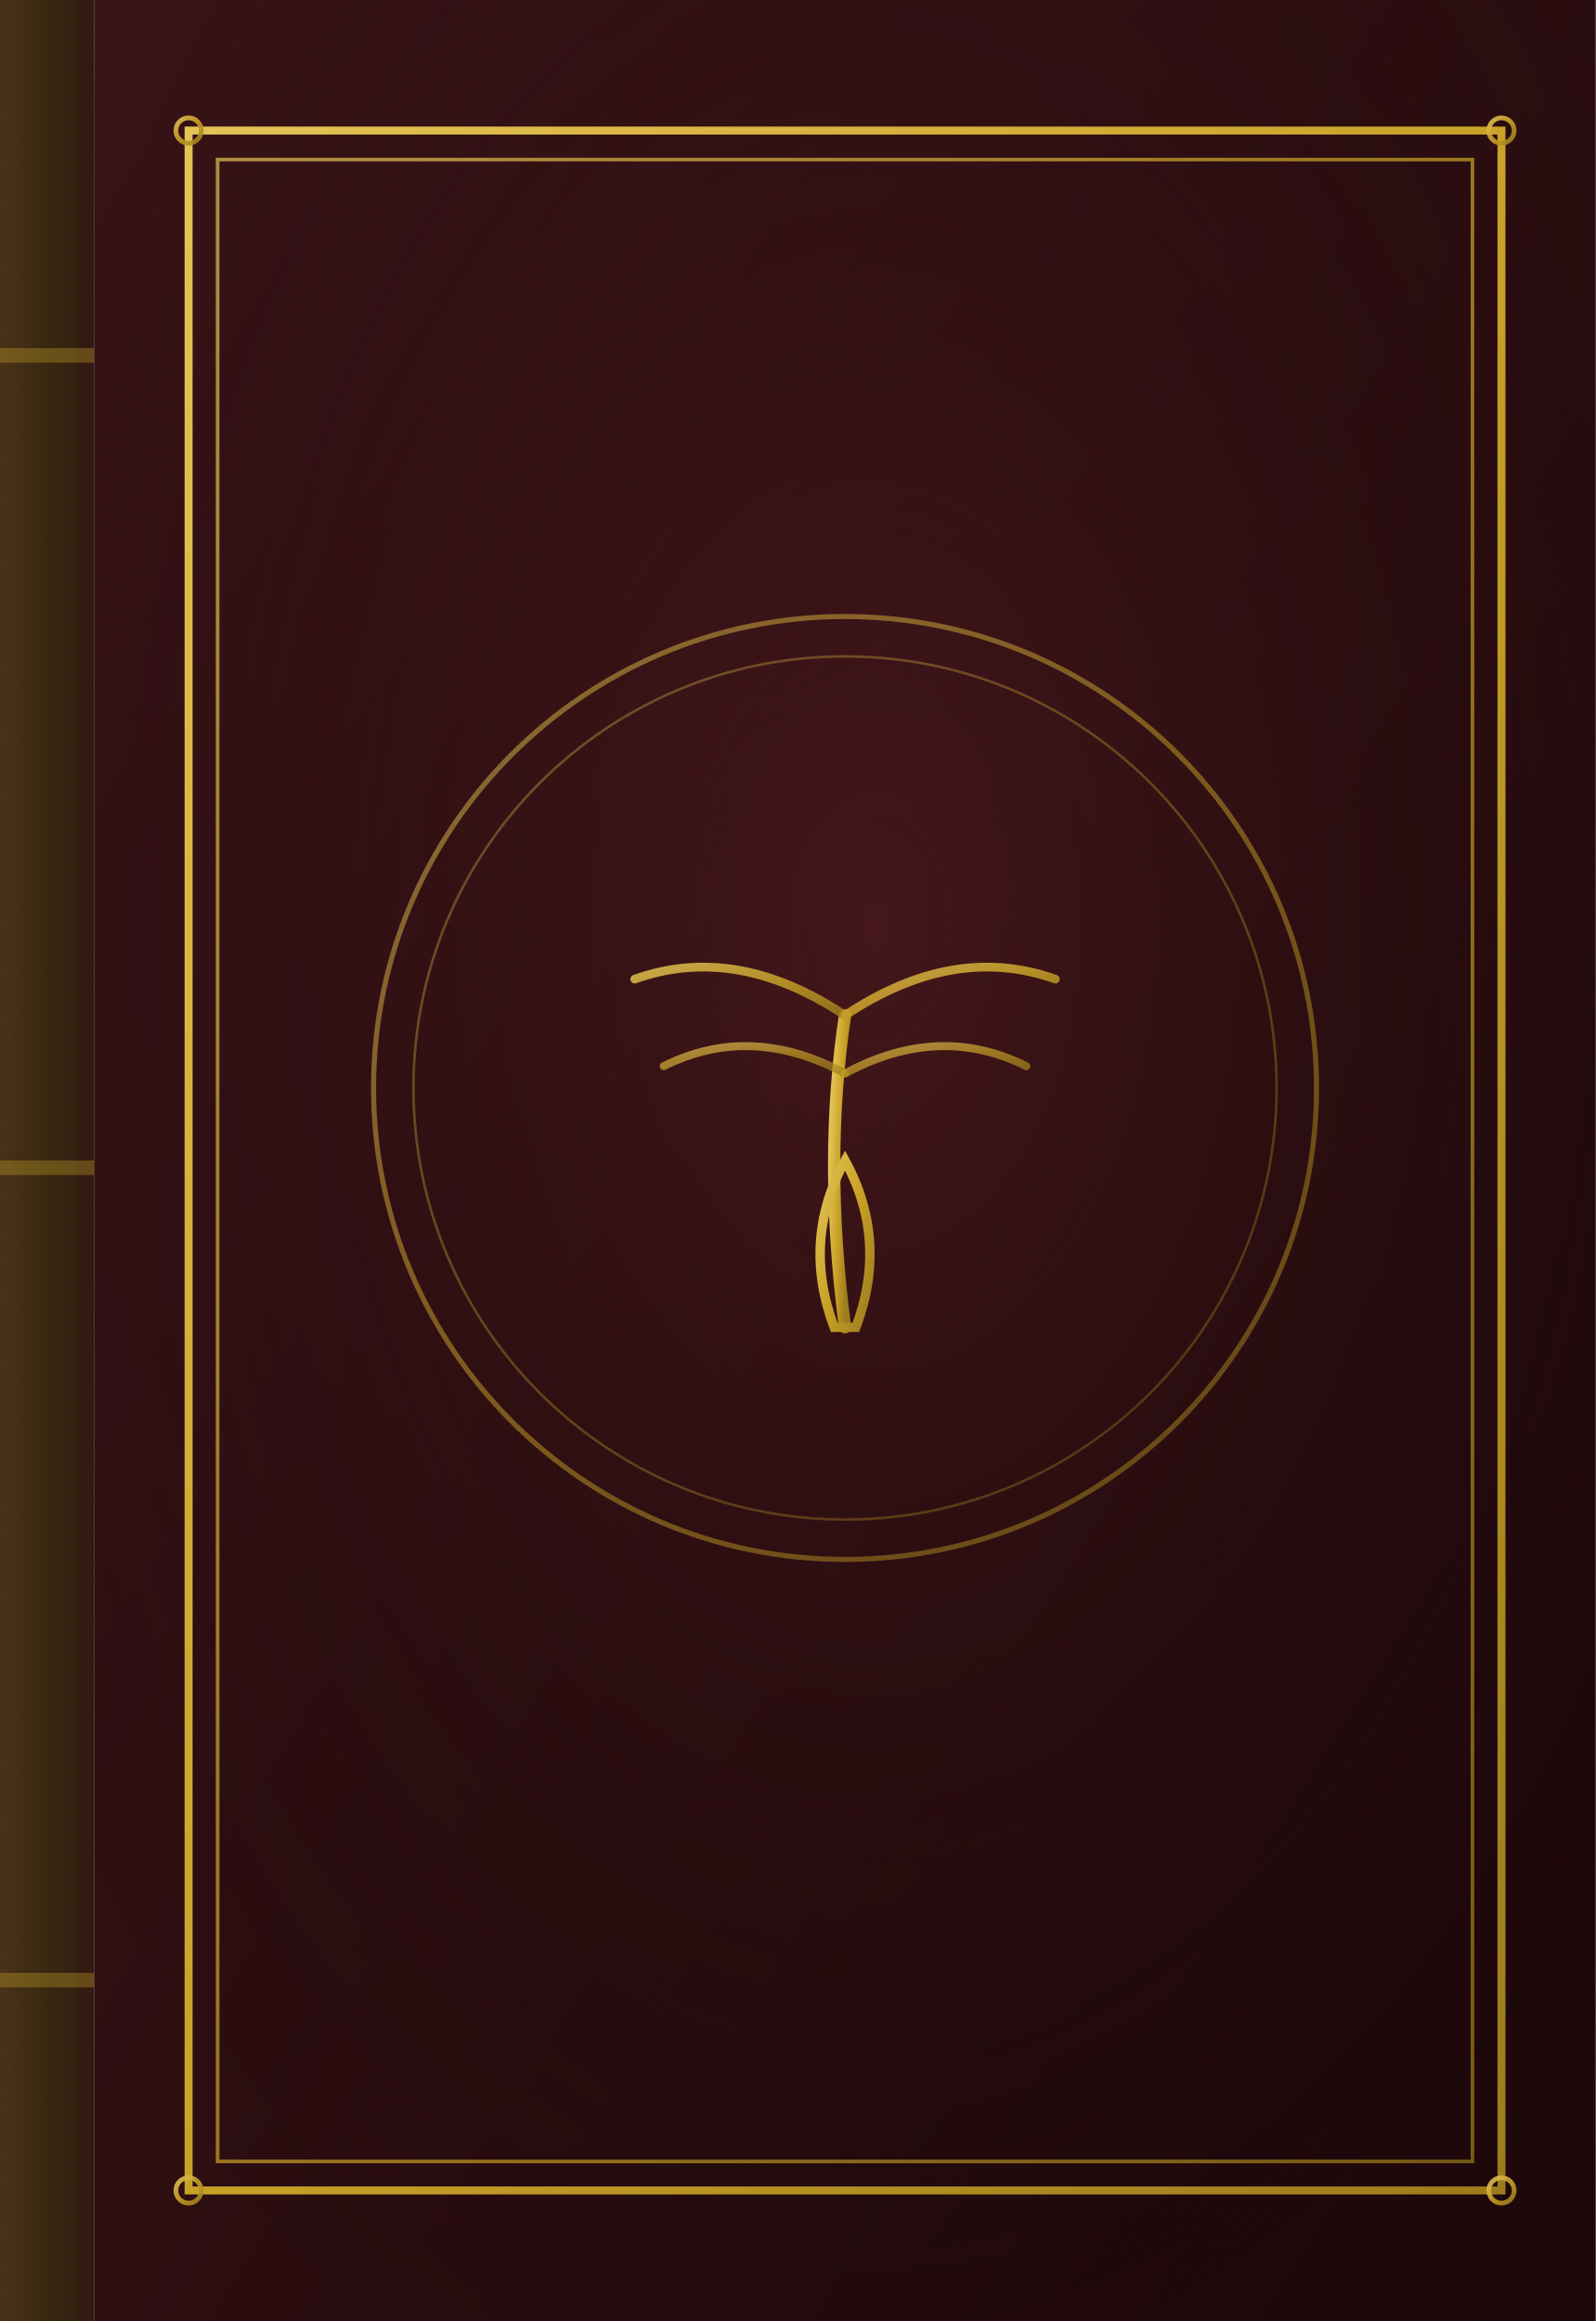
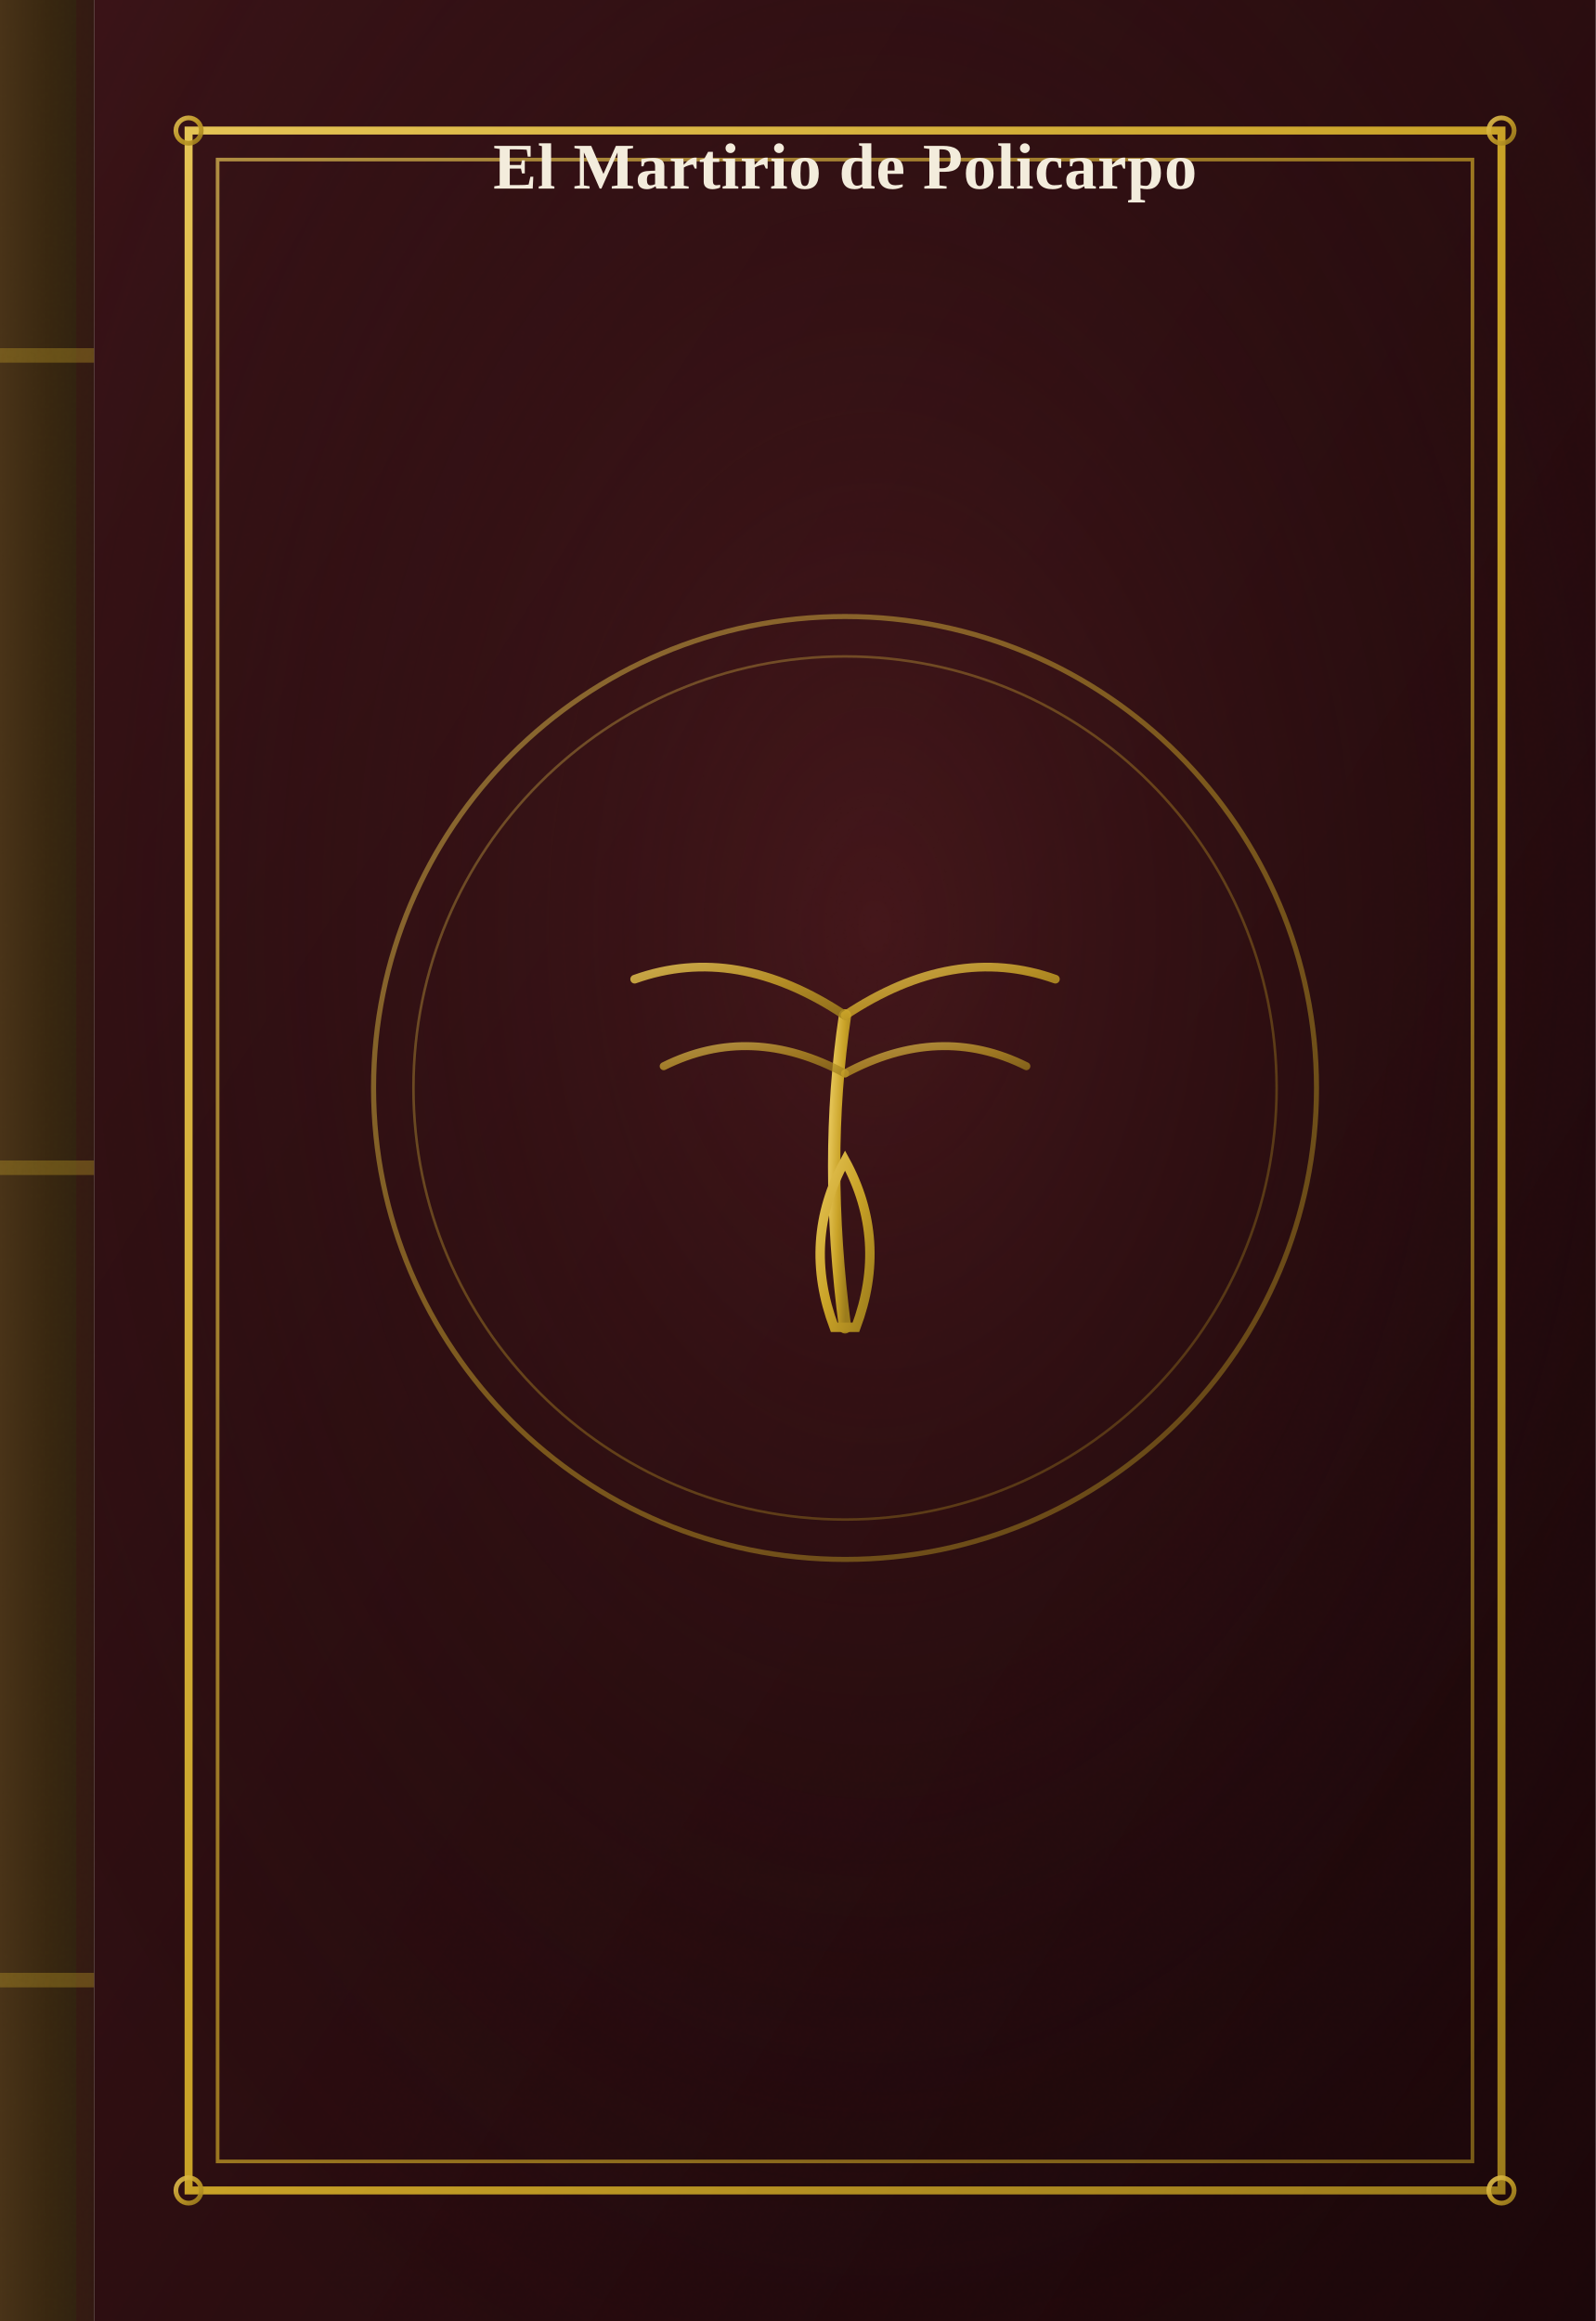
<svg xmlns="http://www.w3.org/2000/svg" width="440" height="640" viewBox="0 0 440 640">
  <defs>
    <linearGradient id="coverGrad" x1="0%" y1="0%" x2="100%" y2="100%">
      <stop offset="0%" stop-color="#3D1418" />
      <stop offset="55%" stop-color="#2C0D10" />
      <stop offset="100%" stop-color="#1C070A" />
    </linearGradient>
    <radialGradient id="vignette" cx="52%" cy="40%" r="70%">
      <stop offset="0%" stop-color="#5C2024" stop-opacity="0.5" />
      <stop offset="100%" stop-color="#000000" stop-opacity="0" />
    </radialGradient>
    <linearGradient id="spineGrad" x1="0%" y1="0%" x2="100%" y2="0%">
      <stop offset="0%" stop-color="#4A3418" />
      <stop offset="50%" stop-color="#3A2810" />
      <stop offset="100%" stop-color="#2E2110" />
    </linearGradient>
    <linearGradient id="goldLine" x1="0%" y1="0%" x2="100%" y2="100%">
      <stop offset="0%" stop-color="#E4C355" />
      <stop offset="50%" stop-color="#C9A227" />
      <stop offset="100%" stop-color="#9C7C1C" />
    </linearGradient>
    <filter id="softGrain">
      <feTurbulence type="fractalNoise" baseFrequency="0.9" numOctaves="2" result="noise" />
      <feColorMatrix in="noise" type="matrix" values="0 0 0 0 0  0 0 0 0 0  0 0 0 0 0  0 0 0 0.03 0" />
    </filter>
  </defs>
  <rect x="0" y="0" width="26" height="640" fill="url(#spineGrad)" />
  <rect x="21" y="0" width="5" height="640" fill="#3A1414" opacity="0.5" />
  <rect x="0" y="96" width="26" height="4" fill="#C9A227" opacity="0.35" />
  <rect x="0" y="320" width="26" height="4" fill="#C9A227" opacity="0.35" />
  <rect x="0" y="544" width="26" height="4" fill="#C9A227" opacity="0.35" />
  <rect x="26" y="0" width="414" height="640" fill="url(#coverGrad)" />
  <rect x="26" y="0" width="414" height="640" fill="url(#vignette)" />
  <rect x="26" y="0" width="414" height="640" filter="url(#softGrain)" />
  <rect x="52" y="36" width="362" height="568" fill="none" stroke="url(#goldLine)" stroke-width="2.2" />
  <rect x="60" y="44" width="346" height="552" fill="none" stroke="url(#goldLine)" stroke-width="1" opacity="0.7" />
  <g stroke="url(#goldLine)" stroke-width="1.3" fill="none" opacity="0.9">
    <circle cx="52" cy="36" r="3.5" />
    <circle cx="414" cy="36" r="3.5" />
    <circle cx="52" cy="604" r="3.5" />
    <circle cx="414" cy="604" r="3.5" />
  </g>
+   <text x="233" y="52" text-anchor="middle" fill="#F3ECDC" font-family="Georgia, 'Times New Roman', serif" font-size="18" font-weight="700" letter-spacing="0.2">
+     <tspan x="233" dy="0">El Martirio de Policarpo</tspan>
+   </text>
+   <line x1="80" y1="68" x2="386" y2="68" stroke="url(#goldLine)" stroke-width="0.8" opacity="0.45" />
  <g transform="translate(233,300)">
    <circle r="130" fill="none" stroke="url(#goldLine)" stroke-width="1.4" opacity="0.5" />
    <circle r="119" fill="none" stroke="url(#goldLine)" stroke-width="0.7" opacity="0.35" />
    <g stroke="url(#goldLine)" fill="none" stroke-linecap="round">
      <path d="M 0,66 Q -6,20 0,-20" stroke-width="3.4" />
      <path d="M 0,-20 Q -30,-40 -58,-30" stroke-width="2.4" opacity="0.85" />
      <path d="M 0,-4 Q -26,-18 -50,-6" stroke-width="2.2" opacity="0.7" />
      <path d="M 0,-20 Q 30,-40 58,-30" stroke-width="2.4" opacity="0.85" />
      <path d="M 0,-4 Q 26,-18 50,-6" stroke-width="2.2" opacity="0.7" />
    </g>
    <g stroke="url(#goldLine)" fill="none" stroke-linecap="round">
      <path d="M -3,66 Q -12,42 0,20 Q 12,42 3,66 Z" stroke-width="2.6" />
    </g>
  </g>
  <line x1="120" y1="500" x2="346" y2="500" stroke="url(#goldLine)" stroke-width="1" opacity="0.4" />
</svg>
